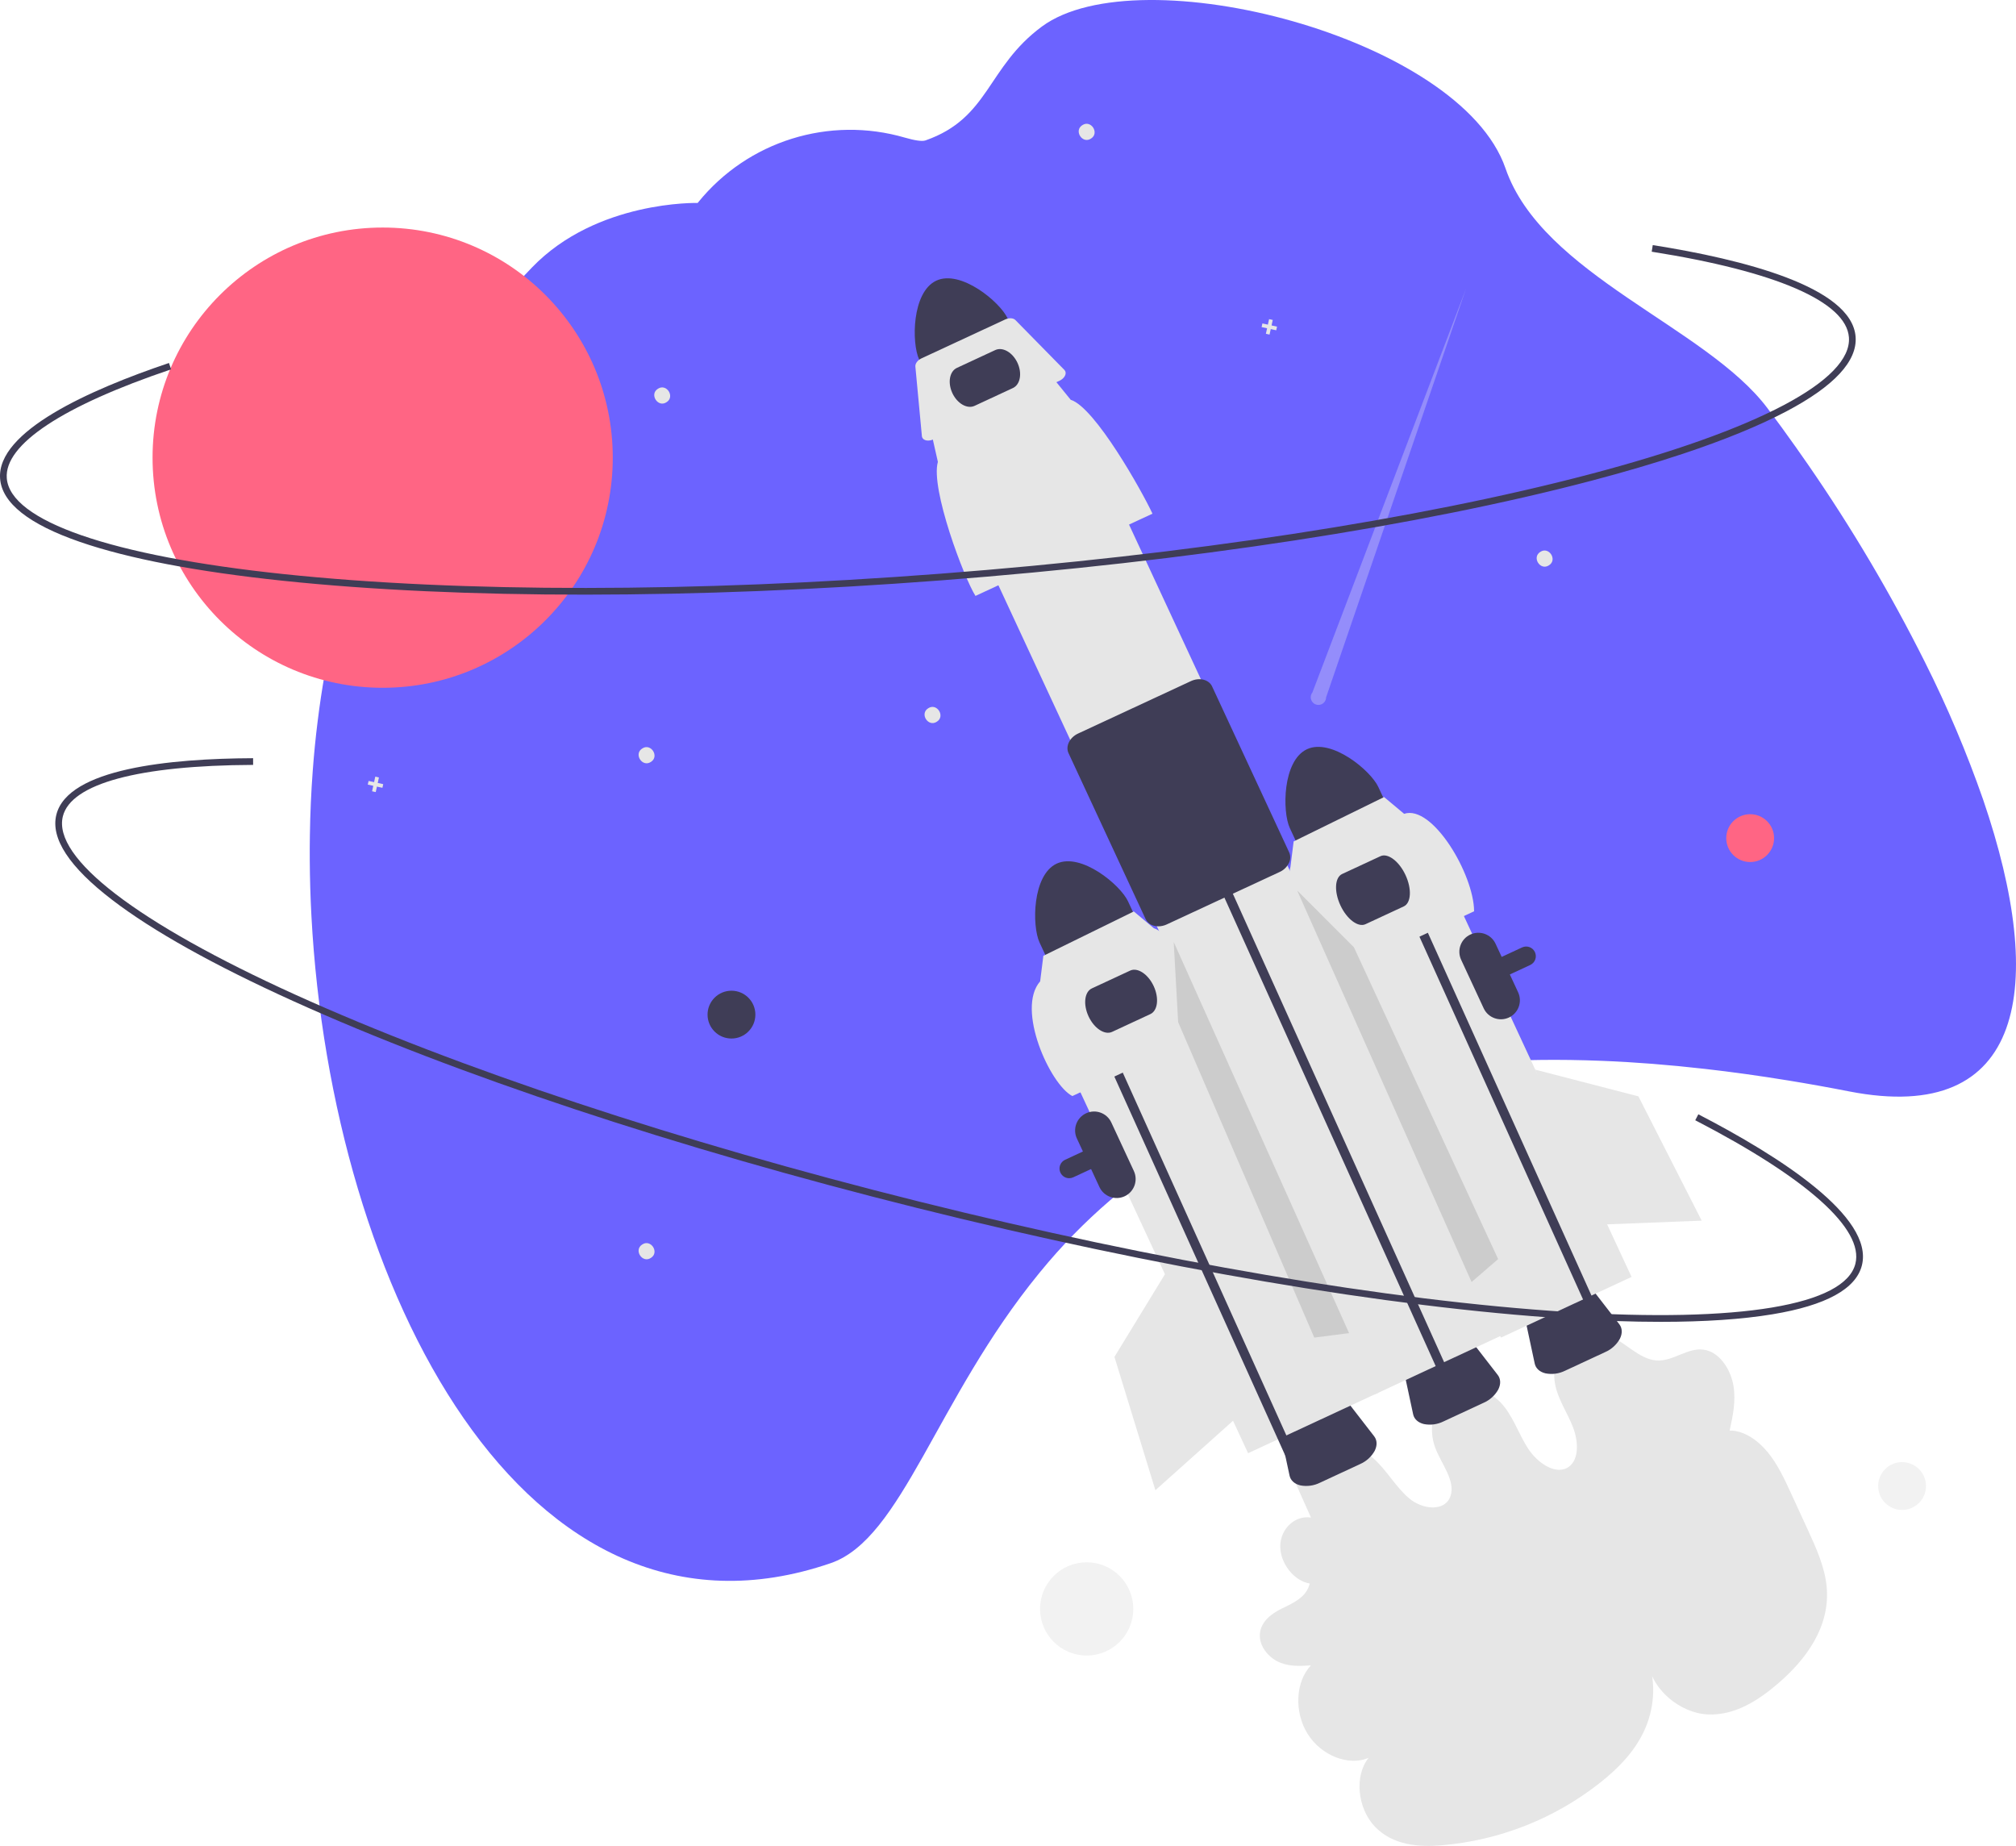
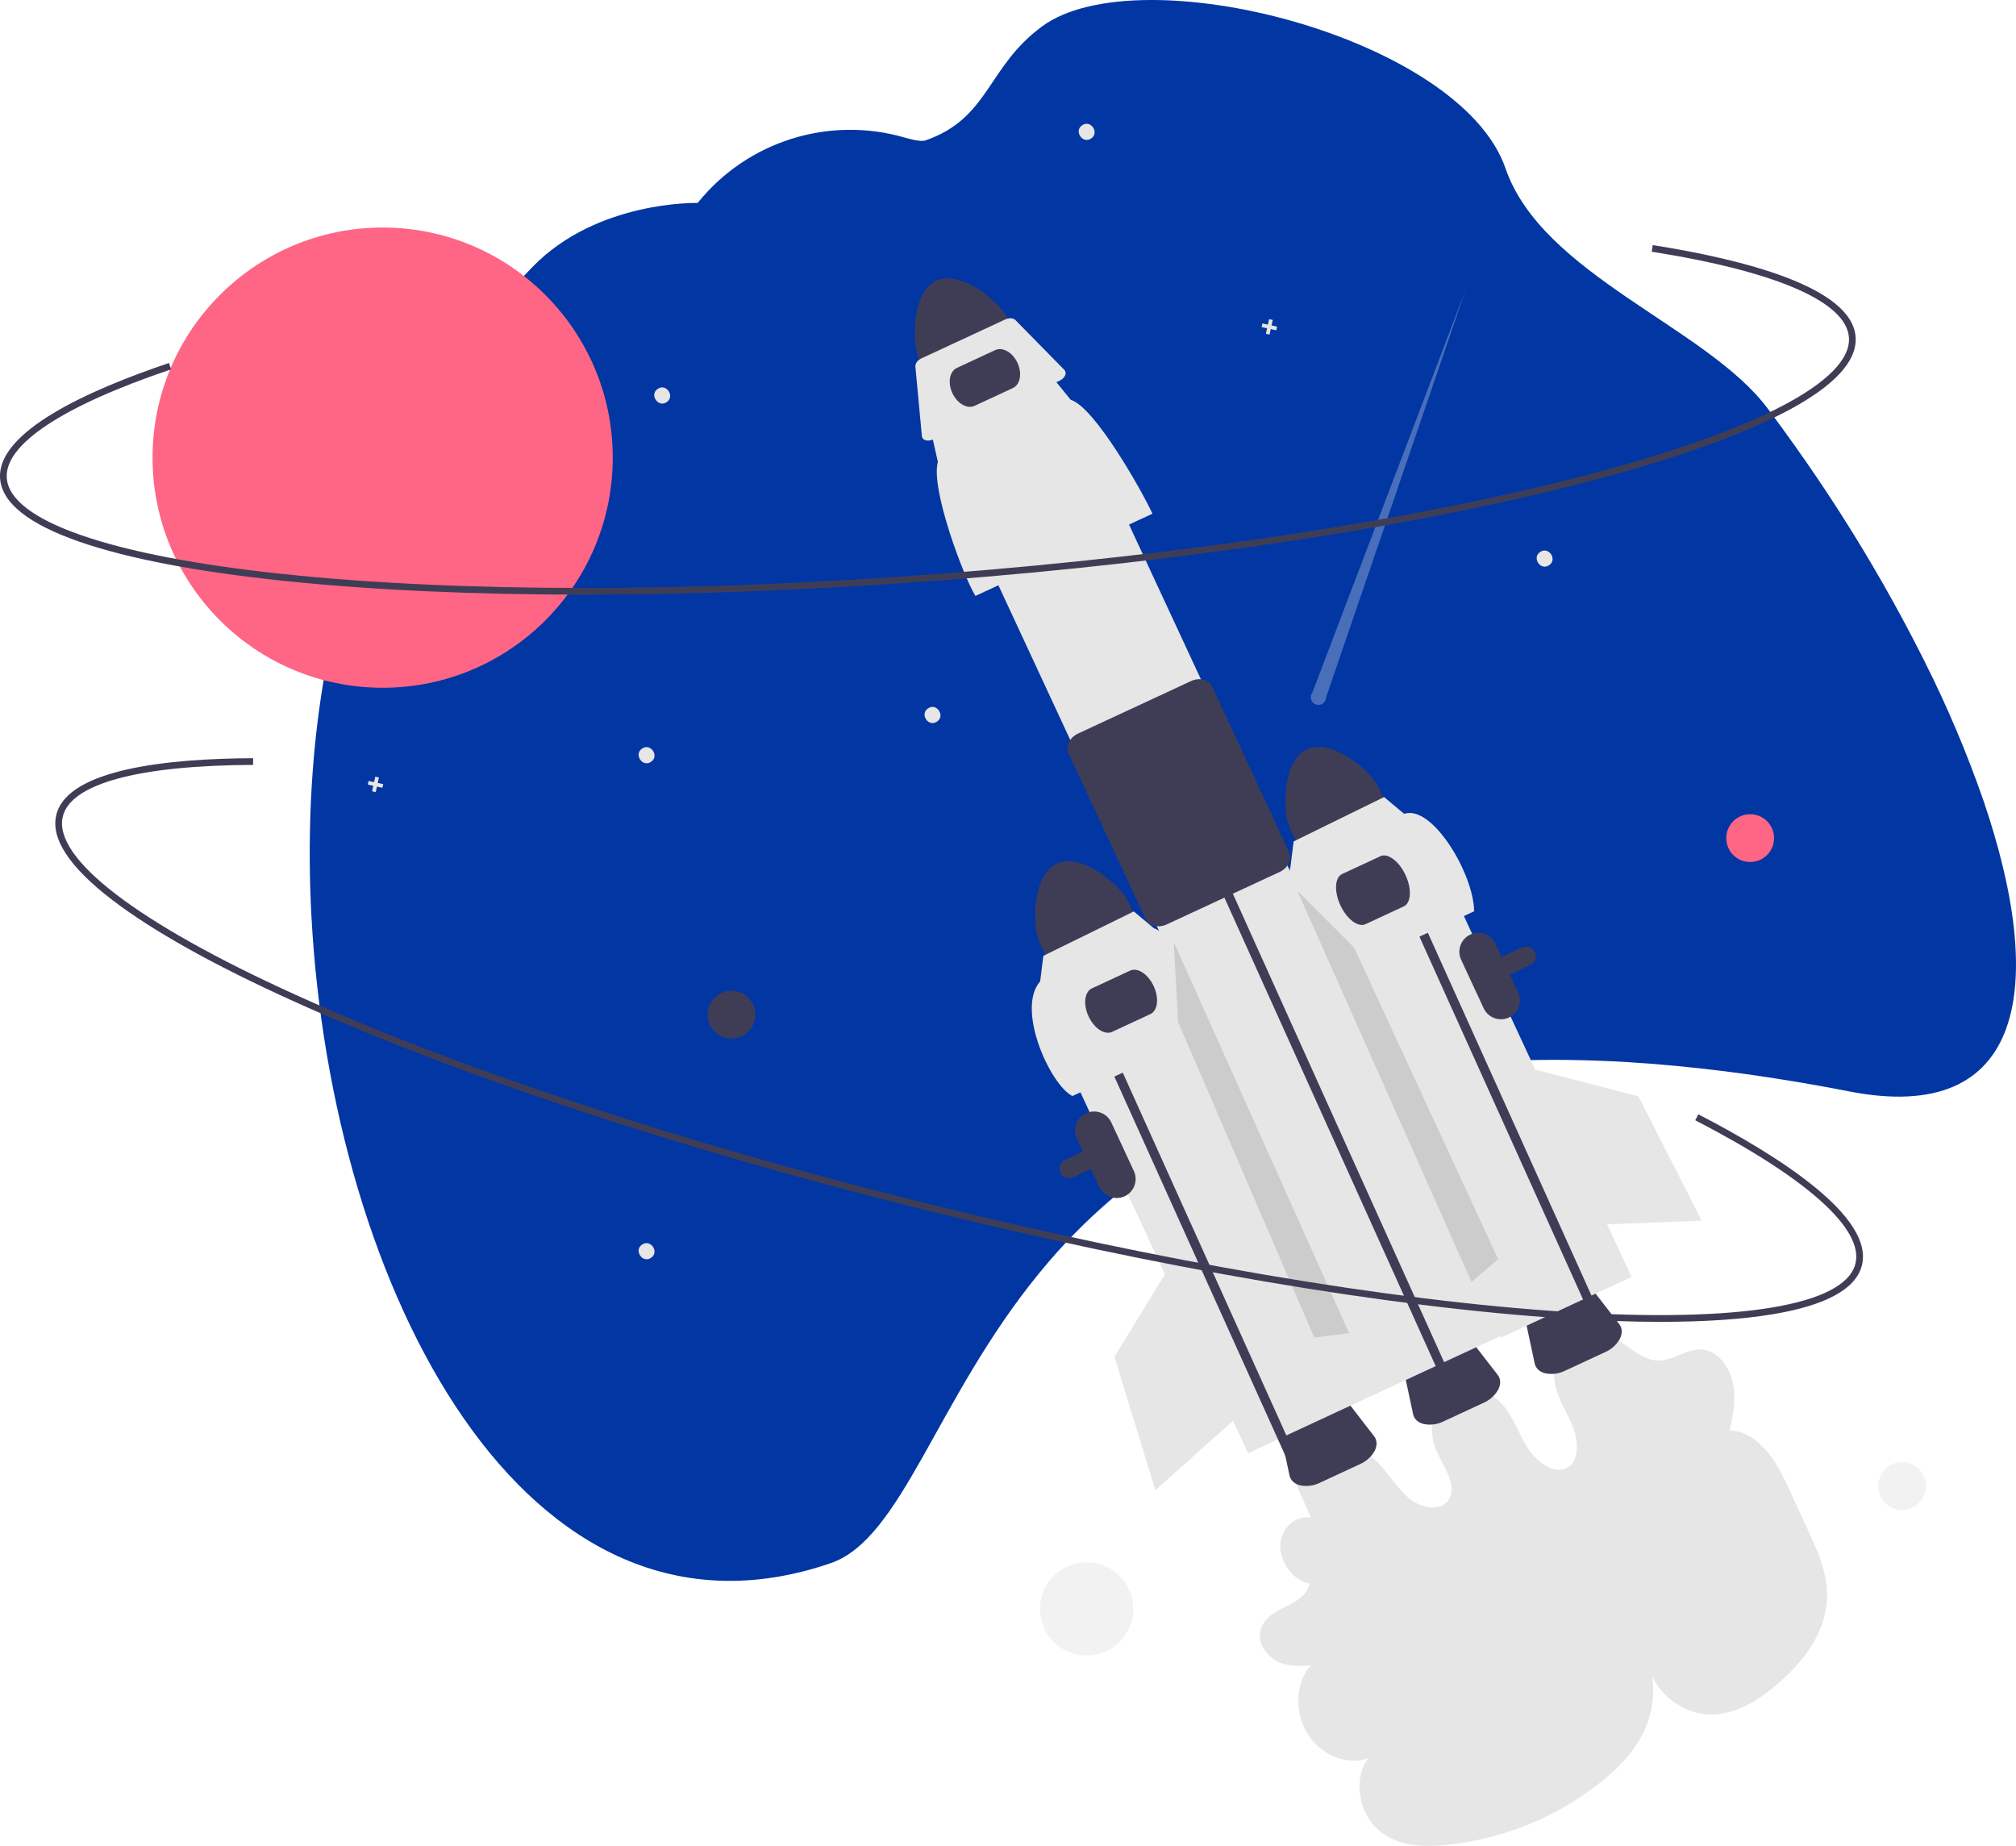
<svg xmlns="http://www.w3.org/2000/svg" data-name="Layer 1" width="902.419" height="826.207" viewBox="0 0 902.419 826.207">
  <path d="M726.95,696.708l8.672,19.444c-7.049-1.122-13.604,4.898-13.751,12.629s6.14,15.774,13.189,16.873c-1.347,6.002-7.161,8.649-12.207,11.075s-10.485,6.45-10.11,12.845c.301,5.135,4.548,9.669,9.058,11.492s9.241,1.543,13.809,1.237c-6.921,7.24-7.596,20.848-1.517,30.611s18.217,14.569,27.305,10.811c-6.422,7.989-5.027,22.618,2.943,30.862,8.034,8.311,19.678,9.115,29.857,8.24a132.238,132.238,0,0,0,71.007-28.14c7.782-6.183,15.05-13.456,19.49-22.941s5.747-21.496,1.612-32.29c1.115,13.522,14.65,24.203,26.826,24.8s22.807-6.261,31.841-14.081c12.014-10.4,23.137-24.979,21.488-42.967-.816-8.905-4.706-17.469-8.521-25.765l-7.396-16.083c-2.986-6.493-6.039-13.095-10.533-18.544s-10.731-9.667-16.973-9.626c1.427-6.52,2.861-13.283,1.665-20.211s-5.776-14.101-12.004-15.723c-7.927-2.065-14.645,5.25-22.616,4.561-7.671-.664-14.01-8.362-21.459-11.412a17.178,17.178,0,0,0-18.537,3.206c-4.722,4.61-6.69,12.398-4.996,19.767,1.484,6.455,5.435,12.149,7.832,18.375s2.77,14.231-1.835,17.631c-5.557,4.103-14.014-1.48-18.356-8.235s-6.834-14.933-12.324-20.614c-6.479-6.705-16.621-8.276-23.293-3.608s-9.222,15.119-5.859,24.004c2.75,7.264,9.049,14.614,6.864,21.454-2.309,7.23-12.413,6.314-18.507,1.205s-10.141-12.806-16.161-18.03c-6.114-5.306-14.098-7.63-21.107-6.146a21.731,21.731,0,0,0-15.573,13.915" transform="translate(-148.7907 -36.89661)" fill="#e6e6e6" />
  <path d="M867.347,642.066l-17.993,8.36a13.812,13.812,0,0,1-8.734,1.177c-2.612-.618-4.377-2.215-4.841-4.383l-4.187-19.554c-.79-3.689,2.265-8.053,7.264-10.376l9.937-4.617c4.999-2.323,10.305-1.843,12.614,1.14l12.244,15.81c1.358,1.753,1.44,4.132.228,6.527A13.812,13.812,0,0,1,867.347,642.066Z" transform="translate(-148.7907 -36.89661)" fill="#3f3d56" />
-   <path d="M309.43,280.659A353.998,353.998,0,0,1,386.932,156.602c29.006-30.112,74.15-28.861,74.15-28.861l.258-.32A87.58,87.58,0,0,1,553.893,98.509c4.304,1.235,7.615,1.783,9.189,1.232,28.707-10.047,27.358-32.724,52.126-50.993,43.367-31.987,187.211,4.654,207.494,63.514,16.439,47.705,89.82,70.827,117.236,107.317q6.431,8.559,12.618,17.316,2.901,4.068,5.737,8.198a730.428,730.428,0,0,1,52.147,88.155,514.113,514.113,0,0,1,26.101,61.684c28.591,83.582,18.814,145.855-60.021,130.47q-13.998-2.739-27.324-4.901-19.296-3.149-37.246-5.176-24.172-2.749-45.994-3.602-7.337-.295-14.405-.396c-69.67-.966-121.349,12.146-160.719,32.502q-10.011,5.163-18.973,10.923a236.054,236.054,0,0,0-26.08,19.319,254.898,254.898,0,0,0-31.422,32.197l-.522.639c-46.048,56.326-61.203,118.682-93.235,129.661C383.674,783.51,297.074,613.35,288.193,446.896q-.673-12.582-.743-25.091-.042-5.592.055-11.154c.141-9.673.567-19.285,1.281-28.78q.4-5.445.928-10.833c.388-3.873.81-7.724,1.298-11.55C294.495,331.442,300.589,304.758,309.43,280.659Z" transform="translate(-148.7907 -36.89661)" fill="#6c63ff" />
+   <path d="M309.43,280.659A353.998,353.998,0,0,1,386.932,156.602c29.006-30.112,74.15-28.861,74.15-28.861l.258-.32A87.58,87.58,0,0,1,553.893,98.509c4.304,1.235,7.615,1.783,9.189,1.232,28.707-10.047,27.358-32.724,52.126-50.993,43.367-31.987,187.211,4.654,207.494,63.514,16.439,47.705,89.82,70.827,117.236,107.317q6.431,8.559,12.618,17.316,2.901,4.068,5.737,8.198a730.428,730.428,0,0,1,52.147,88.155,514.113,514.113,0,0,1,26.101,61.684c28.591,83.582,18.814,145.855-60.021,130.47q-13.998-2.739-27.324-4.901-19.296-3.149-37.246-5.176-24.172-2.749-45.994-3.602-7.337-.295-14.405-.396c-69.67-.966-121.349,12.146-160.719,32.502q-10.011,5.163-18.973,10.923a236.054,236.054,0,0,0-26.08,19.319,254.898,254.898,0,0,0-31.422,32.197l-.522.639c-46.048,56.326-61.203,118.682-93.235,129.661C383.674,783.51,297.074,613.35,288.193,446.896q-.673-12.582-.743-25.091-.042-5.592.055-11.154c.141-9.673.567-19.285,1.281-28.78q.4-5.445.928-10.833c.388-3.873.81-7.724,1.298-11.55C294.495,331.442,300.589,304.758,309.43,280.659Z" transform="translate(-148.7907 -36.89661)" fill="#0136a3" />
  <path d="M733.834,372.24c-10.935,5.091-11.115,27.895-7.686,35.284l6.214,13.374,39.609-18.403-6.214-13.374C762.321,381.735,744.777,367.166,733.834,372.24Z" transform="translate(-148.7907 -36.89661)" fill="#3f3d56" />
  <path d="M627.393,564.256a4.333,4.333,0,0,1-4.07-5.819,4.3,4.3,0,0,1,2.243-2.44L830.12,460.958a4.33,4.33,0,0,1,5.752,2.102,4.336,4.336,0,0,1-2.103,5.752h-0L629.215,563.85A4.306,4.306,0,0,1,627.393,564.256Z" transform="translate(-148.7907 -36.89661)" fill="#3f3d56" />
  <rect x="771.788" y="414.474" width="64.474" height="217.68" transform="translate(-294.4339 350.6066) rotate(-24.9202)" fill="#e6e6e6" />
  <path d="M567.905,162.514c-10.935,5.091-11.115,27.895-7.686,35.284l6.214,13.374,39.609-18.403L599.827,179.395C596.392,172.009,578.848,157.44,567.905,162.514Z" transform="translate(-148.7907 -36.89661)" fill="#3f3d56" />
  <path d="M812.919,664.761l-17.993,8.36a13.812,13.812,0,0,1-8.734,1.177c-2.612-.618-4.377-2.215-4.841-4.383l-4.187-19.554c-.79-3.689,2.265-8.053,7.264-10.376l9.937-4.617c4.999-2.323,10.305-1.843,12.614,1.14L819.224,652.319c1.358,1.753,1.44,4.132.228,6.527A13.812,13.812,0,0,1,812.919,664.761Z" transform="translate(-148.7907 -36.89661)" fill="#3f3d56" />
  <path d="M757.601,692.207,739.608,700.566a13.812,13.812,0,0,1-8.734,1.177c-2.612-.618-4.377-2.215-4.841-4.383l-4.187-19.554c-.79-3.689,2.265-8.053,7.264-10.376l9.937-4.617c4.999-2.323,10.305-1.843,12.614,1.14l12.244,15.81c1.358,1.753,1.44,4.132.228,6.527A13.812,13.812,0,0,1,757.601,692.207Z" transform="translate(-148.7907 -36.89661)" fill="#3f3d56" />
  <rect x="668.302" y="227.978" width="64.474" height="440.016" transform="translate(-272.3289 299.9887) rotate(-24.9202)" fill="#e6e6e6" />
  <polyline points="548.951 403.691 542.39 389.254 546.167 387.512 552.708 401.903 647.423 611.909 643.65 613.662" fill="#3f3d56" />
  <polyline points="622.951 391.691 616.39 377.254 620.167 375.512 626.708 389.903 721.423 599.909 717.65 601.662" fill="#3f3d56" />
  <path d="M664.671,266.814l-79.226,36.809c-5.044-7.847-20.249-48.06-16.835-59.991l-2.563-11.378,54.703-25.416,7.322,9.007C638.942,219.18,660.102,256.951,664.671,266.814Z" transform="translate(-148.7907 -36.89661)" fill="#e6e6e6" />
  <path d="M623.037,207.325l-56.451,26.228c-2.084.968-4.303.612-4.956-.795a1.952,1.952,0,0,1-.172-.643l-2.922-31.168c-.125-1.335,1.017-2.847,2.761-3.658L598.734,179.896c1.744-.81,3.637-.708,4.576.249l21.936,22.334c1.122,1.142.513,3.098-1.361,4.367A6.081,6.081,0,0,1,623.037,207.325Z" transform="translate(-148.7907 -36.89661)" fill="#e6e6e6" />
  <path d="M667.313,451.514a7.626,7.626,0,0,1-1.814-.214,5.604,5.604,0,0,1-3.896-3.025L627.09,373.992c-1.428-3.075.489-7.008,4.274-8.767l50.536-23.48c3.786-1.76,8.027-.688,9.457,2.387l34.513,74.283a5.603,5.603,0,0,1-.201,4.929,8.506,8.506,0,0,1-4.074,3.838l-50.536,23.479A8.92,8.92,0,0,1,667.313,451.514Z" transform="translate(-148.7907 -36.89661)" fill="#3f3d56" />
  <rect x="658.612" y="466.208" width="64.474" height="217.68" transform="translate(-326.7693 307.736) rotate(-24.9202)" fill="#e6e6e6" />
  <path d="M602.189,210.581l-17.147,7.967c-3.309,1.537-7.773-1.024-9.95-5.71s-1.256-9.749,2.053-11.286l17.147-7.967c3.309-1.537,7.773,1.024,9.95,5.71S605.498,209.044,602.189,210.581Z" transform="translate(-148.7907 -36.89661)" fill="#3f3d56" />
  <path d="M621.799,423.444c-10.935,5.091-11.115,27.895-7.686,35.284l6.214,13.374,39.609-18.403L653.722,440.324C650.287,432.939,632.742,418.37,621.799,423.444Z" transform="translate(-148.7907 -36.89661)" fill="#3f3d56" />
  <path d="M440.152,377.925c-3.862,2.573-7.815-3.551-3.878-6.01C440.135,369.342,444.088,375.466,440.152,377.925Z" transform="translate(-148.7907 -36.89661)" fill="#e6e6e6" />
  <path d="M842.152,289.925c-3.862,2.573-7.815-3.551-3.878-6.01C842.135,281.342,846.088,287.466,842.152,289.925Z" transform="translate(-148.7907 -36.89661)" fill="#e6e6e6" />
  <path d="M568.152,359.925c-3.862,2.573-7.815-3.551-3.878-6.01C568.135,351.342,572.088,357.466,568.152,359.925Z" transform="translate(-148.7907 -36.89661)" fill="#e6e6e6" />
  <path d="M440.152,599.925c-3.862,2.573-7.815-3.551-3.878-6.01C440.135,591.342,444.088,597.466,440.152,599.925Z" transform="translate(-148.7907 -36.89661)" fill="#e6e6e6" />
  <path d="M637.152,98.925c-3.862,2.573-7.815-3.551-3.878-6.01C637.135,90.342,641.088,96.466,637.152,98.925Z" transform="translate(-148.7907 -36.89661)" fill="#e6e6e6" />
  <path d="M447.152,216.925c-3.862,2.573-7.815-3.551-3.878-6.01C447.135,208.342,451.088,214.466,447.152,216.925Z" transform="translate(-148.7907 -36.89661)" fill="#e6e6e6" />
  <polygon points="571.639 146.2 569.182 145.661 569.72 143.203 568.082 142.844 567.543 145.302 565.086 144.764 564.727 146.402 567.184 146.941 566.646 149.398 568.284 149.757 568.823 147.299 571.28 147.838 571.639 146.2" fill="#e6e6e6" />
  <polygon points="171.542 350.978 169.085 350.439 169.623 347.982 167.985 347.623 167.446 350.08 164.988 349.542 164.629 351.18 167.087 351.719 166.549 354.177 168.187 354.535 168.726 352.078 171.183 352.616 171.542 350.978" fill="#e6e6e6" />
  <path d="M824.22,492.333a8.51,8.51,0,0,1-11.29-4.127l-10.113-21.765a8.5,8.5,0,0,1,15.417-7.163l10.113,21.765A8.51,8.51,0,0,1,824.22,492.333Z" transform="translate(-148.7907 -36.89661)" fill="#3f3d56" />
  <path d="M652.22,572.333a8.51,8.51,0,0,1-11.29-4.127l-10.113-21.765a8.5,8.5,0,0,1,15.417-7.163l10.113,21.765A8.51,8.51,0,0,1,652.22,572.333Z" transform="translate(-148.7907 -36.89661)" fill="#3f3d56" />
  <path d="M808.642,444.778l-67.806,31.503c-4.317-6.716-17.331-41.133-14.409-51.344l1.434-11.423,40.486-19.863,8.971,7.505C789.959,396.883,808.539,428.205,808.642,444.778Z" transform="translate(-148.7907 -36.89661)" fill="#e6e6e6" />
  <path d="M777.162,442.594l-17.147,7.967c-3.309,1.537-8.344-2.253-11.222-8.447s-2.528-12.487.781-14.024l17.147-7.967c3.309-1.537,8.344,2.253,11.222,8.447S780.471,441.056,777.162,442.594Z" transform="translate(-148.7907 -36.89661)" fill="#3f3d56" />
  <polyline points="482.951 446.691 476.39 432.254 480.167 430.512 486.708 444.903 581.423 654.909 577.65 656.662" fill="#3f3d56" />
  <path d="M696.607,495.981l-67.806,31.503c-10.003-5.165-25.291-38.961-14.409-51.344l1.434-11.423,40.486-19.863,8.971,7.505C674.587,455.214,692.697,487.541,696.607,495.981Z" transform="translate(-148.7907 -36.89661)" fill="#e6e6e6" />
  <path d="M663.732,490.793l-17.147,7.967c-3.309,1.537-8.03-1.579-10.524-6.945s-1.83-10.985,1.479-12.522l17.147-7.967c3.309-1.537,8.03,1.579,10.524,6.945S667.041,489.256,663.732,490.793Z" transform="translate(-148.7907 -36.89661)" fill="#3f3d56" />
  <circle cx="171.291" cy="204.845" r="103" fill="#ff6584" />
  <path d="M742.396,349.021l62.593-182.809L736.258,346.832a3.442,3.442,0,1,0,6.138,2.188Z" transform="translate(-148.7907 -36.89661)" fill="#f0f0f0" opacity="0.3" />
  <path d="M901.95,240.055q-18.38,6.108-40.751,12.001c-77.145,20.311-180.55,36.154-291.166,44.613-110.615,8.458-215.227,8.519-294.563.174-38.647-4.066-69.215-9.913-90.854-17.381-22.909-7.905-34.947-17.432-35.78-28.314-1.621-21.2,40.213-39.859,75.592-51.778l.958,2.843C176.801,218.581,150.678,235.879,151.828,250.919c1.464,19.156,46.644,34.806,123.955,42.94,79.162,8.327,183.581,8.263,294.021-.181,110.44-8.445,213.655-24.257,290.63-44.523,75.174-19.791,117.45-42.129,115.986-61.285-1.216-15.905-32.567-29.51-88.278-38.312l.468-2.963c40.48,6.396,89.093,18.708,90.801,41.047.832,10.882-9.618,22.127-31.059,33.424C936.131,227.503,920.601,233.856,901.95,240.055Z" transform="translate(-148.7907 -36.89661)" fill="#3f3d56" />
  <circle cx="783.425" cy="375.136" r="10.702" fill="#ff6584" />
  <circle cx="851.425" cy="665.136" r="10.702" fill="#f2f2f2" />
  <circle cx="486.425" cy="720.136" r="20.866" fill="#f2f2f2" />
  <circle cx="327.425" cy="454.136" r="10.702" fill="#3f3d56" />
  <polygon points="687.226 478.768 733.402 490.721 761.723 546.349 713.843 548.227 687.226 478.768" fill="#e6e6e6" />
  <polygon points="580.645 398.574 606.059 424.002 670.606 563.557 658.722 573.824 580.645 398.574" fill="#ccc" />
  <polygon points="525.386 421.624 527.38 457.52 588.304 598.694 603.88 596.688 525.386 421.624" fill="#ccc" />
  <polygon points="523.723 566.637 498.854 607.339 517.187 667.008 552.9 635.061 523.723 566.637" fill="#e6e6e6" />
  <path d="M892.195,628.544q-19.368,0-42.457-1.464c-79.614-5.056-182.738-22.633-290.376-49.492-107.638-26.859-206.93-59.794-279.585-92.734-35.393-16.047-62.556-31.236-80.735-45.147-19.247-14.727-27.666-27.564-25.024-38.153,5.148-20.629,50.731-25.142,88.064-25.295l.013,3c-51.268.21-81.514,8.387-85.166,23.022-4.652,18.64,33.287,47.741,104.087,79.841,72.496,32.868,171.605,65.739,279.073,92.557,107.467,26.816,210.401,44.363,289.84,49.408,77.579,4.928,124.743-2.938,129.395-21.578,3.862-15.477-21.598-38.275-71.689-64.198l1.379-2.664c36.397,18.836,78.646,45.852,73.222,67.589C979.592,613.823,966.13,621.199,942.22,625.157,928.59,627.413,911.85,628.544,892.195,628.544Z" transform="translate(-148.7907 -36.89661)" fill="#3f3d56" />
</svg>
